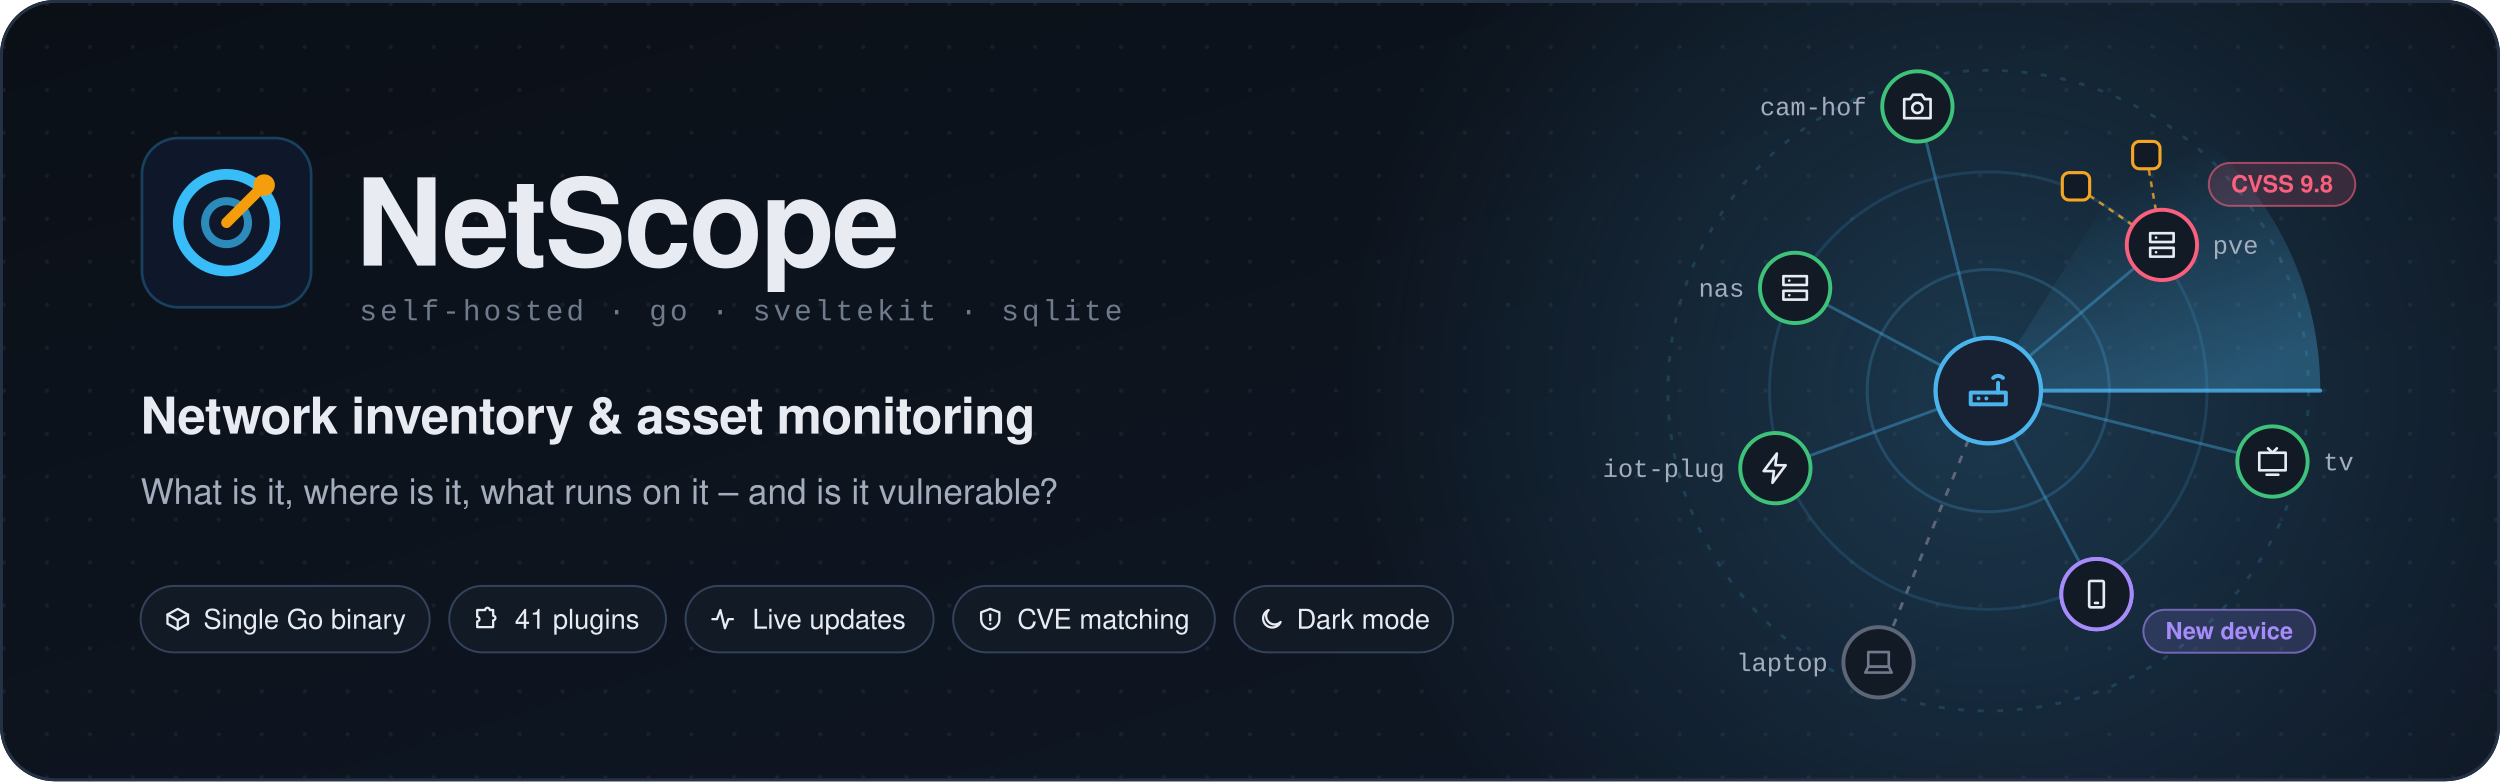
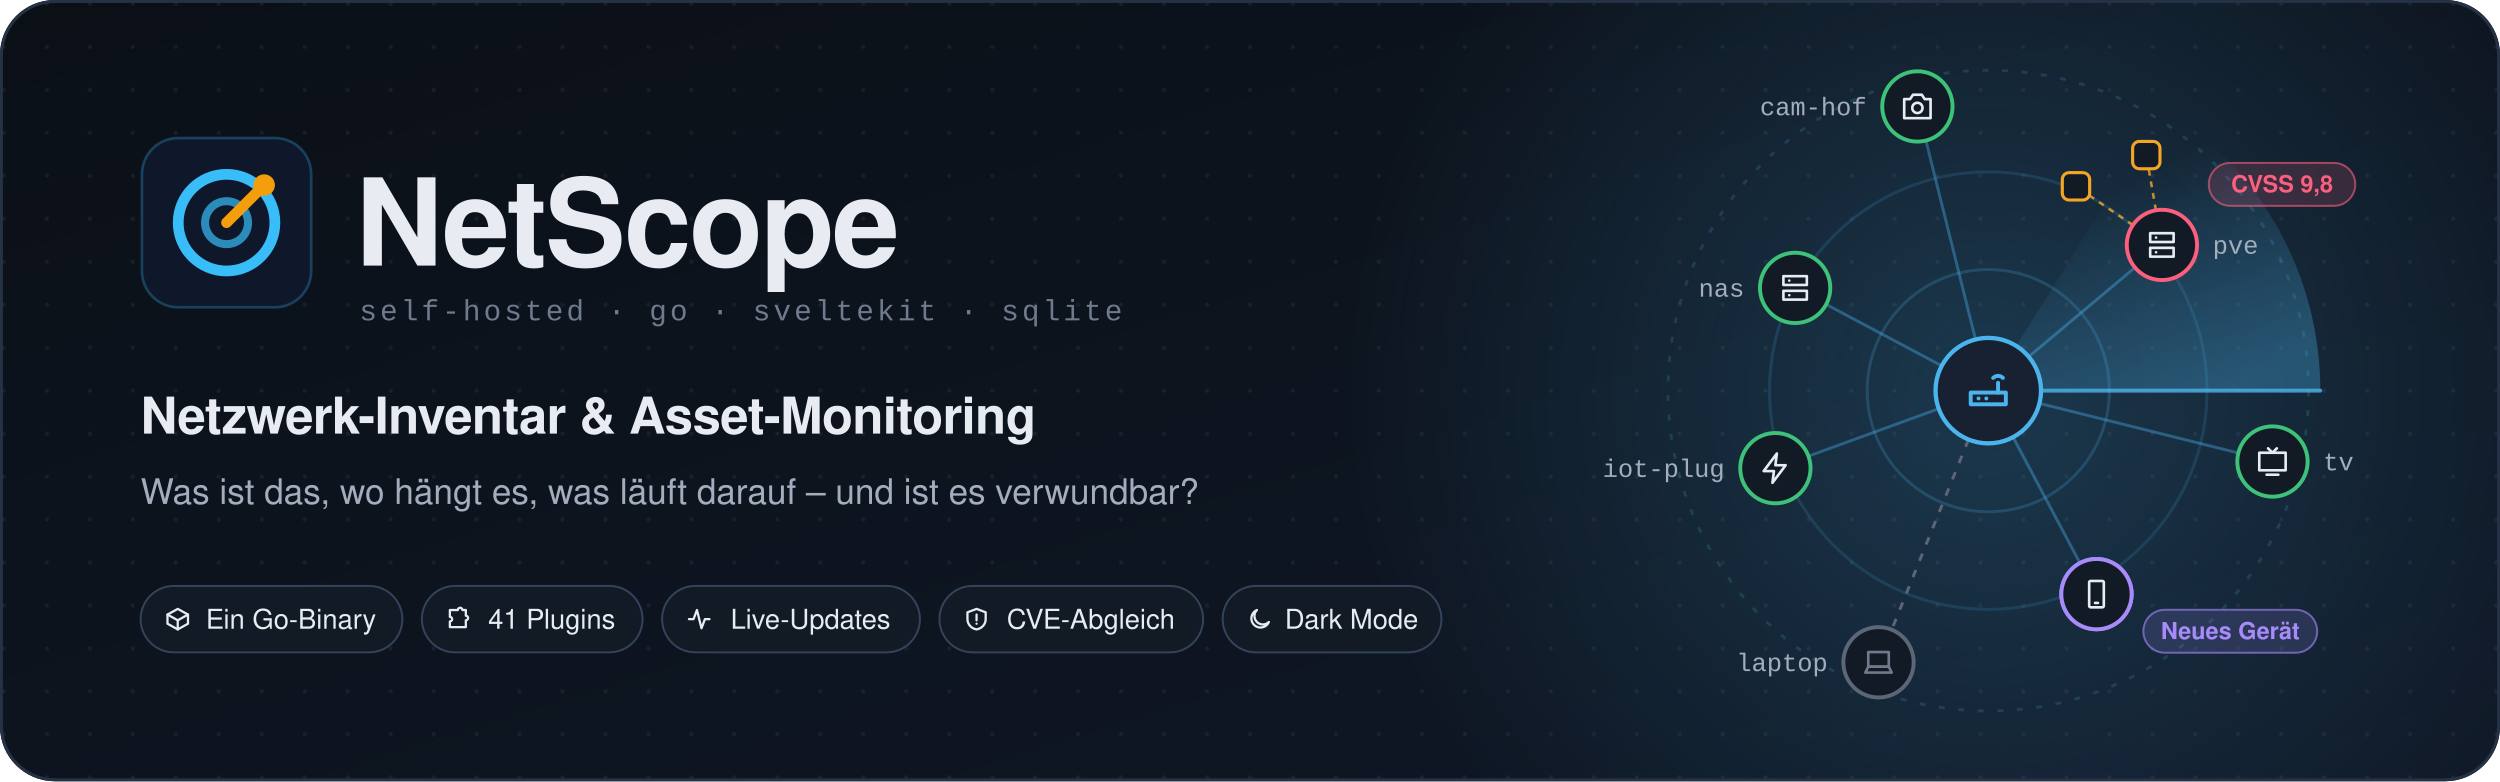
<svg xmlns="http://www.w3.org/2000/svg" width="1280" height="400" viewBox="0 0 1280 400" role="img" aria-labelledby="t d">
  <style>
.sweep { transform-origin: 1018px 200px; animation: spin 7s linear infinite; }
@keyframes spin { to { transform: rotate(360deg); } }
.ping { transform-box: fill-box; transform-origin: center; animation: ping 2.6s ease-out infinite; }
@keyframes ping { 0% { transform: scale(1); opacity: .7; } 80%, 100% { transform: scale(2.1); opacity: 0; } }
@media (prefers-reduced-motion: reduce) { * { animation: none !important; } }
</style>
  <defs>
    <linearGradient id="bg" x1="0" y1="0" x2="1" y2="1">
      <stop offset="0" stop-color="#0b1017" />
      <stop offset="1" stop-color="#0f1826" />
    </linearGradient>
    <radialGradient id="glow" cx="1018" cy="200" r="330" gradientUnits="userSpaceOnUse">
      <stop offset="0" stop-color="#4cb4ec" stop-opacity="0.22" />
      <stop offset="1" stop-color="#4cb4ec" stop-opacity="0" />
    </radialGradient>
    <pattern id="dots" width="22" height="22" patternUnits="userSpaceOnUse">
      <circle cx="2" cy="2" r="1.1" fill="rgba(148,163,184,0.09)" />
    </pattern>
    <linearGradient id="sweep" gradientUnits="userSpaceOnUse" x1="1081.6" y1="98.2" x2="1138" y2="200">
      <stop offset="0" stop-color="#4cb4ec" stop-opacity="0" />
      <stop offset="1" stop-color="#4cb4ec" stop-opacity="0.32" />
    </linearGradient>
    <clipPath id="frame">
      <rect width="1280" height="400" rx="28" />
    </clipPath>
  </defs>
  <g clip-path="url(#frame)">
    <rect width="1280" height="400" fill="url(#bg)" />
    <rect width="1280" height="400" fill="url(#dots)" />
    <rect width="1280" height="400" fill="url(#glow)" />
    <circle cx="1018" cy="200" r="62" fill="none" stroke="rgba(76,180,236,0.38)" stroke-width="1.5" opacity="0.55" />
    <circle cx="1018" cy="200" r="112" fill="none" stroke="rgba(76,180,236,0.38)" stroke-width="1.5" opacity="0.4" />
    <circle cx="1018" cy="200" r="164" fill="none" stroke="rgba(76,180,236,0.38)" stroke-width="1.5" stroke-dasharray="3 7" opacity="0.45" />
    <g class="sweep">
      <path d="M1018 200 L1108.1 55.8 A170 170 0 0 1 1188 200 Z" fill="url(#sweep)" />
      <path d="M1018 200 L1188 200" stroke="#4cb4ec" stroke-width="2" stroke-linecap="round" opacity="0.8" />
    </g>
    <line x1="1018" y1="200" x2="919.1" y2="147.4" stroke="rgba(76,180,236,0.38)" stroke-width="1.5" />
    <line x1="1018" y1="200" x2="981.7" y2="54.5" stroke="rgba(76,180,236,0.38)" stroke-width="1.5" />
    <line x1="1018" y1="200" x2="1106.9" y2="125.4" stroke="rgba(76,180,236,0.38)" stroke-width="1.5" />
    <line x1="1018" y1="200" x2="1163.5" y2="236.3" stroke="rgba(76,180,236,0.38)" stroke-width="1.5" />
    <line x1="1018" y1="200" x2="1073.4" y2="304.2" stroke="rgba(76,180,236,0.38)" stroke-width="1.5" />
    <line x1="1018" y1="200" x2="961.8" y2="339.1" stroke="#5d6677" stroke-width="1.5" stroke-dasharray="4 5" />
    <line x1="1018" y1="200" x2="909" y2="239.7" stroke="rgba(76,180,236,0.38)" stroke-width="1.5" />
    <line x1="1106.9" y1="125.4" x2="1062.9" y2="95.4" stroke="#f5a524" stroke-width="1.3" stroke-dasharray="3 3" opacity="0.8" />
    <rect x="1055.9" y="88.4" width="14" height="14" rx="3.5" fill="#121a25" stroke="#f5a524" stroke-width="1.6" />
    <line x1="1106.9" y1="125.4" x2="1098.9" y2="79.4" stroke="#f5a524" stroke-width="1.3" stroke-dasharray="3 3" opacity="0.8" />
    <rect x="1091.9" y="72.4" width="14" height="14" rx="3.5" fill="#121a25" stroke="#f5a524" stroke-width="1.6" />
    <circle cx="919.1" cy="147.4" r="18" fill="#121a25" stroke="#3ec27a" stroke-width="2" />
    <g transform="translate(910.1 138.4) scale(0.75)" fill="none" stroke="#e8ecf2" stroke-width="1.8" stroke-linecap="round" stroke-linejoin="round">
      <path d="M4 4h16v6H4z" />
      <path d="M4 14h16v6H4z" />
      <path d="M8 7h.01" />
      <path d="M8 17h.01" />
    </g>
    <text x="893.1" y="151.9" font-family="'SFMono-Regular', Consolas, 'Liberation Mono', Menlo, monospace" font-size="13" font-weight="400" text-anchor="end" fill="#a3adbd">nas</text>
    <circle cx="981.7" cy="54.5" r="18" fill="#121a25" stroke="#3ec27a" stroke-width="2" />
    <g transform="translate(972.7 45.5) scale(0.75)" fill="none" stroke="#e8ecf2" stroke-width="1.8" stroke-linecap="round" stroke-linejoin="round">
      <path d="M3 7h4l2-3h6l2 3h4v13H3z" />
      <path d="M8.5 13a3.5 3.5 0 1 0 7 0a3.5 3.5 0 1 0 -7 0" />
    </g>
    <text x="955.7" y="59" font-family="'SFMono-Regular', Consolas, 'Liberation Mono', Menlo, monospace" font-size="13" font-weight="400" text-anchor="end" fill="#a3adbd">cam-hof</text>
    <circle cx="1106.9" cy="125.4" r="18" fill="#121a25" stroke="#fb5f7e" stroke-width="2" />
    <g transform="translate(1097.9 116.4) scale(0.75)" fill="none" stroke="#e8ecf2" stroke-width="1.8" stroke-linecap="round" stroke-linejoin="round">
      <path d="M4 4h16v6H4z" />
      <path d="M4 14h16v6H4z" />
      <path d="M8 7h.01" />
      <path d="M8 17h.01" />
    </g>
    <text x="1132.9" y="129.9" font-family="'SFMono-Regular', Consolas, 'Liberation Mono', Menlo, monospace" font-size="13" font-weight="400" fill="#a3adbd">pve</text>
    <rect x="1130.9" y="83.4" width="75" height="22" rx="11" fill="rgba(251,95,126,0.16)" stroke="#fb5f7e" stroke-opacity="0.6" />
-     <text x="1168.4" y="98.4" font-family="'Segoe UI', -apple-system, BlinkMacSystemFont, 'Helvetica Neue', Helvetica, Arial, sans-serif" font-size="12" font-weight="600" text-anchor="middle" fill="#fb5f7e">CVSS 9.8</text>
+     <text x="1168.4" y="98.4" font-family="'Segoe UI', -apple-system, BlinkMacSystemFont, 'Helvetica Neue', Helvetica, Arial, sans-serif" font-size="12" font-weight="600" text-anchor="middle" fill="#fb5f7e">CVSS 9,8</text>
    <circle cx="1163.5" cy="236.3" r="18" fill="#121a25" stroke="#3ec27a" stroke-width="2" />
    <g transform="translate(1154.5 227.3) scale(0.75)" fill="none" stroke="#e8ecf2" stroke-width="1.8" stroke-linecap="round" stroke-linejoin="round">
      <path d="M3 6h18v12H3z" />
      <path d="M8 21h8" />
      <path d="M9 3l3 3 3-3" />
    </g>
    <text x="1189.5" y="240.8" font-family="'SFMono-Regular', Consolas, 'Liberation Mono', Menlo, monospace" font-size="13" font-weight="400" fill="#a3adbd">tv</text>
    <circle class="ping" cx="1073.4" cy="304.2" r="18" fill="none" stroke="#a78bfa" stroke-width="2" />
    <circle cx="1073.4" cy="304.2" r="18" fill="#121a25" stroke="#a78bfa" stroke-width="2" />
    <g transform="translate(1064.4 295.2) scale(0.75)" fill="none" stroke="#e8ecf2" stroke-width="1.8" stroke-linecap="round" stroke-linejoin="round">
      <path d="M8 3h8a1 1 0 0 1 1 1v16a1 1 0 0 1-1 1H8a1 1 0 0 1-1-1V4a1 1 0 0 1 1-1z" />
      <path d="M11 18h2" />
    </g>
-     <rect x="1097.4" y="312.2" width="88" height="22" rx="11" fill="rgba(167,139,250,0.16)" stroke="#a78bfa" stroke-opacity="0.6" />
-     <text x="1141.4" y="327.2" font-family="'Segoe UI', -apple-system, BlinkMacSystemFont, 'Helvetica Neue', Helvetica, Arial, sans-serif" font-size="12" font-weight="600" text-anchor="middle" fill="#a78bfa">New device</text>
+     <rect x="1097.4" y="312.2" width="89" height="22" rx="11" fill="rgba(167,139,250,0.16)" stroke="#a78bfa" stroke-opacity="0.6" />
+     <text x="1141.9" y="327.2" font-family="'Segoe UI', -apple-system, BlinkMacSystemFont, 'Helvetica Neue', Helvetica, Arial, sans-serif" font-size="12" font-weight="600" text-anchor="middle" fill="#a78bfa">Neues Gerät</text>
    <circle cx="961.8" cy="339.1" r="18" fill="#121a25" stroke="#5d6677" stroke-width="2" />
    <g transform="translate(952.8 330.1) scale(0.75)" fill="none" stroke="#6f7a8c" stroke-width="1.8" stroke-linecap="round" stroke-linejoin="round">
      <path d="M5 5h14v10H5z" />
      <path d="M3 19h18l-2-4H5z" />
    </g>
    <text x="935.8" y="343.6" font-family="'SFMono-Regular', Consolas, 'Liberation Mono', Menlo, monospace" font-size="13" font-weight="400" text-anchor="end" fill="#a3adbd">laptop</text>
    <circle cx="909" cy="239.7" r="18" fill="#121a25" stroke="#3ec27a" stroke-width="2" />
    <g transform="translate(900 230.7) scale(0.75)" fill="none" stroke="#e8ecf2" stroke-width="1.8" stroke-linecap="round" stroke-linejoin="round">
      <path d="M13 2L4 14h7l-1 8 9-12h-7z" />
    </g>
    <text x="883" y="244.2" font-family="'SFMono-Regular', Consolas, 'Liberation Mono', Menlo, monospace" font-size="13" font-weight="400" text-anchor="end" fill="#a3adbd">iot-plug</text>
    <circle cx="1018" cy="200" r="27" fill="#172131" stroke="#4cb4ec" stroke-width="2.2" />
    <g transform="translate(1006 188) scale(1)" fill="none" stroke="#4cb4ec" stroke-width="2" stroke-linecap="round" stroke-linejoin="round">
      <path d="M3 13h18v6H3z" />
      <path d="M7 16h.01" />
      <path d="M11 16h.01" />
      <path d="M17 13V8" />
      <path d="M14.5 5.5a3.5 3.5 0 0 1 5 0" />
    </g>
    <g transform="translate(72 70) scale(1.375)">
      <rect width="64" height="64" rx="14" fill="#0f172a" />
      <rect x="0.5" y="0.5" width="63" height="63" rx="13.5" fill="none" stroke="#38bdf8" stroke-opacity="0.25" />
      <circle cx="32" cy="32" r="18" fill="none" stroke="#38bdf8" stroke-width="4" />
      <circle cx="32" cy="32" r="8" fill="none" stroke="#38bdf8" stroke-width="3" opacity=".7" />
      <path d="M32 32 L46 18" stroke="#f59e0b" stroke-width="4" stroke-linecap="round" />
      <circle cx="46" cy="18" r="4" fill="#f59e0b" />
    </g>
    <text x="182" y="136" font-family="'Segoe UI', -apple-system, BlinkMacSystemFont, 'Helvetica Neue', Helvetica, Arial, sans-serif" font-size="62" font-weight="700" letter-spacing="-1.2" fill="#e8ecf2">NetScope</text>
    <text x="184" y="164" font-family="'SFMono-Regular', Consolas, 'Liberation Mono', Menlo, monospace" font-size="15" font-weight="400" letter-spacing="1.6" fill="#6f7a8c">self-hosted · go · sveltekit · sqlite</text>
-     <text x="72" y="222" font-family="'Segoe UI', -apple-system, BlinkMacSystemFont, 'Helvetica Neue', Helvetica, Arial, sans-serif" font-size="26" font-weight="600" letter-spacing="-0.3" fill="#e8ecf2">Network inventory &amp; asset monitoring</text>
-     <text x="72" y="258" font-family="'Segoe UI', -apple-system, BlinkMacSystemFont, 'Helvetica Neue', Helvetica, Arial, sans-serif" font-size="18" font-weight="400" fill="#a3adbd">What is it, where is it, what runs on it – and is it vulnerable?</text>
-     <rect x="72" y="300" width="148" height="34" rx="17" fill="#121a25" stroke="#34435c" />
+     <text x="72" y="222" font-family="'Segoe UI', -apple-system, BlinkMacSystemFont, 'Helvetica Neue', Helvetica, Arial, sans-serif" font-size="26" font-weight="600" letter-spacing="-0.3" fill="#e8ecf2">Netzwerk-Inventar &amp; Asset-Monitoring</text>
+     <text x="72" y="258" font-family="'Segoe UI', -apple-system, BlinkMacSystemFont, 'Helvetica Neue', Helvetica, Arial, sans-serif" font-size="18" font-weight="400" fill="#a3adbd">Was ist das, wo hängt es, was läuft darauf – und ist es verwundbar?</text>
+     <rect x="72" y="300" width="134" height="34" rx="17" fill="#121a25" stroke="#34435c" />
    <g transform="translate(84 310) scale(0.5833333)" fill="none" stroke="#e8ecf2" stroke-width="2" stroke-linecap="round" stroke-linejoin="round">
      <path d="M21 8l-9-5-9 5v8l9 5 9-5z" />
      <path d="M3 8l9 5 9-5" />
      <path d="M12 13v8" />
    </g>
-     <text x="156" y="321.9" font-family="'Segoe UI', -apple-system, BlinkMacSystemFont, 'Helvetica Neue', Helvetica, Arial, sans-serif" font-size="14" font-weight="500" text-anchor="middle" fill="#e8ecf2">Single Go binary</text>
-     <rect x="230" y="300" width="111" height="34" rx="17" fill="#121a25" stroke="#34435c" />
-     <g transform="translate(242 310) scale(0.5833333)" fill="none" stroke="#e8ecf2" stroke-width="2" stroke-linecap="round" stroke-linejoin="round">
+     <text x="149" y="321.9" font-family="'Segoe UI', -apple-system, BlinkMacSystemFont, 'Helvetica Neue', Helvetica, Arial, sans-serif" font-size="14" font-weight="500" text-anchor="middle" fill="#e8ecf2">Ein Go-Binary</text>
+     <rect x="216" y="300" width="113" height="34" rx="17" fill="#121a25" stroke="#34435c" />
+     <g transform="translate(228 310) scale(0.5833333)" fill="none" stroke="#e8ecf2" stroke-width="2" stroke-linecap="round" stroke-linejoin="round">
      <path d="M9 4h2a2 2 0 0 1 4 0h3v5a2 2 0 0 1 0 4v6H4v-5a2 2 0 0 0 0-4V4z" />
    </g>
-     <text x="295.5" y="321.9" font-family="'Segoe UI', -apple-system, BlinkMacSystemFont, 'Helvetica Neue', Helvetica, Arial, sans-serif" font-size="14" font-weight="500" text-anchor="middle" fill="#e8ecf2">41 plugins</text>
-     <rect x="351" y="300" width="127" height="34" rx="17" fill="#121a25" stroke="#34435c" />
-     <g transform="translate(363 310) scale(0.5833333)" fill="none" stroke="#e8ecf2" stroke-width="2" stroke-linecap="round" stroke-linejoin="round">
+     <text x="282.5" y="321.9" font-family="'Segoe UI', -apple-system, BlinkMacSystemFont, 'Helvetica Neue', Helvetica, Arial, sans-serif" font-size="14" font-weight="500" text-anchor="middle" fill="#e8ecf2">41 Plugins</text>
+     <rect x="339" y="300" width="132" height="34" rx="17" fill="#121a25" stroke="#34435c" />
+     <g transform="translate(351 310) scale(0.5833333)" fill="none" stroke="#e8ecf2" stroke-width="2" stroke-linecap="round" stroke-linejoin="round">
      <path d="M3 12h4l3-8 4 16 3-8h4" />
    </g>
-     <text x="424.5" y="321.9" font-family="'Segoe UI', -apple-system, BlinkMacSystemFont, 'Helvetica Neue', Helvetica, Arial, sans-serif" font-size="14" font-weight="500" text-anchor="middle" fill="#e8ecf2">Live updates</text>
-     <rect x="488" y="300" width="134" height="34" rx="17" fill="#121a25" stroke="#34435c" />
-     <g transform="translate(500 310) scale(0.5833333)" fill="none" stroke="#e8ecf2" stroke-width="2" stroke-linecap="round" stroke-linejoin="round">
+     <text x="415" y="321.9" font-family="'Segoe UI', -apple-system, BlinkMacSystemFont, 'Helvetica Neue', Helvetica, Arial, sans-serif" font-size="14" font-weight="500" text-anchor="middle" fill="#e8ecf2">Live-Updates</text>
+     <rect x="481" y="300" width="135" height="34" rx="17" fill="#121a25" stroke="#34435c" />
+     <g transform="translate(493 310) scale(0.5833333)" fill="none" stroke="#e8ecf2" stroke-width="2" stroke-linecap="round" stroke-linejoin="round">
      <path d="M12 3l8 3v6c0 4.5-3.4 8.3-8 9-4.6-.7-8-4.5-8-9V6z" />
      <path d="M12 8v5" />
      <path d="M12 16h.01" />
    </g>
-     <text x="565" y="321.9" font-family="'Segoe UI', -apple-system, BlinkMacSystemFont, 'Helvetica Neue', Helvetica, Arial, sans-serif" font-size="14" font-weight="500" text-anchor="middle" fill="#e8ecf2">CVE matching</text>
-     <rect x="632" y="300" width="112" height="34" rx="17" fill="#121a25" stroke="#34435c" />
-     <g transform="translate(644 310) scale(0.5833333)" fill="none" stroke="#e8ecf2" stroke-width="2" stroke-linecap="round" stroke-linejoin="round">
+     <text x="558.5" y="321.9" font-family="'Segoe UI', -apple-system, BlinkMacSystemFont, 'Helvetica Neue', Helvetica, Arial, sans-serif" font-size="14" font-weight="500" text-anchor="middle" fill="#e8ecf2">CVE-Abgleich</text>
+     <rect x="626" y="300" width="112" height="34" rx="17" fill="#121a25" stroke="#34435c" />
+     <g transform="translate(638 310) scale(0.5833333)" fill="none" stroke="#e8ecf2" stroke-width="2" stroke-linecap="round" stroke-linejoin="round">
      <path d="M20 14.5A8 8 0 1 1 9.5 4a6.5 6.5 0 0 0 10.5 10.5z" />
    </g>
-     <text x="698" y="321.9" font-family="'Segoe UI', -apple-system, BlinkMacSystemFont, 'Helvetica Neue', Helvetica, Arial, sans-serif" font-size="14" font-weight="500" text-anchor="middle" fill="#e8ecf2">Dark mode</text>
+     <text x="692" y="321.9" font-family="'Segoe UI', -apple-system, BlinkMacSystemFont, 'Helvetica Neue', Helvetica, Arial, sans-serif" font-size="14" font-weight="500" text-anchor="middle" fill="#e8ecf2">Dark Mode</text>
  </g>
  <rect x="0.75" y="0.75" width="1278.5" height="398.5" rx="27.5" fill="none" stroke="#253245" stroke-width="1.5" />
</svg>
